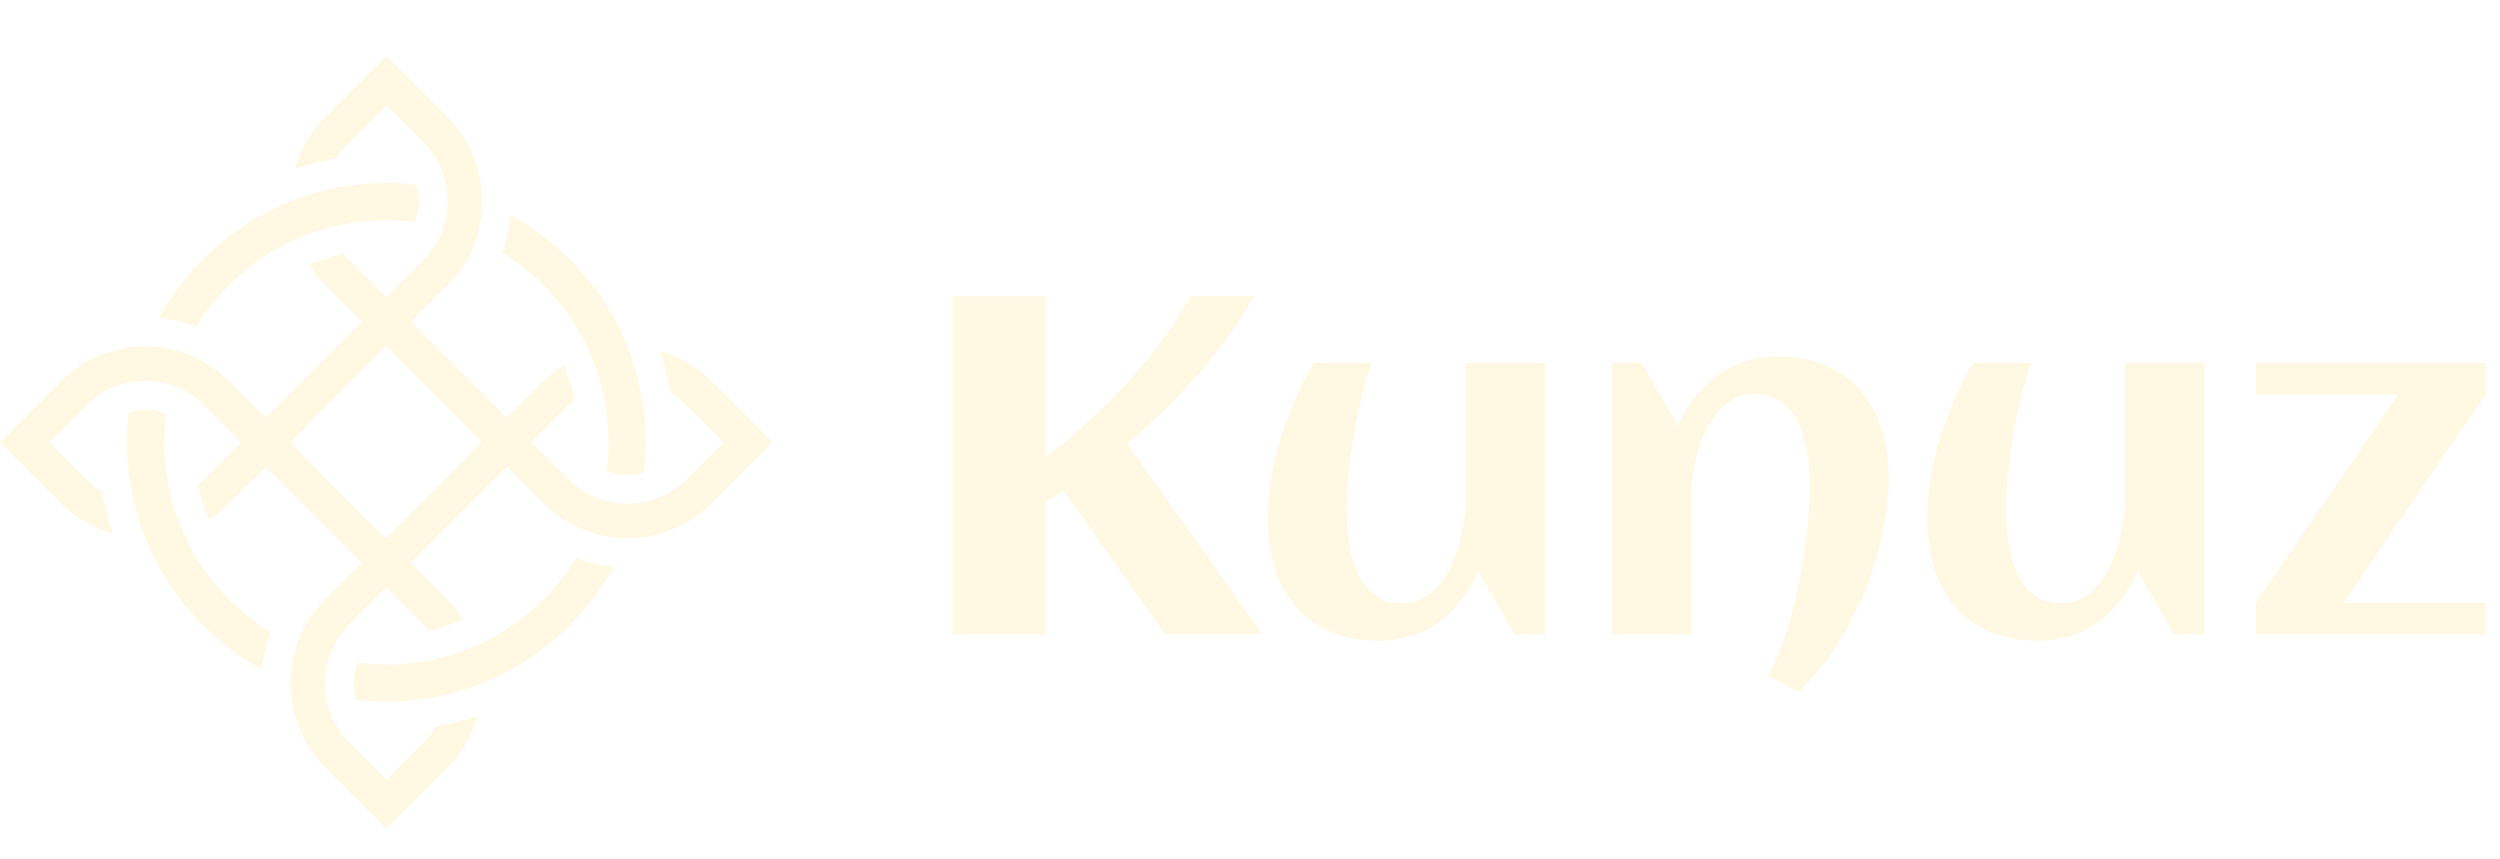
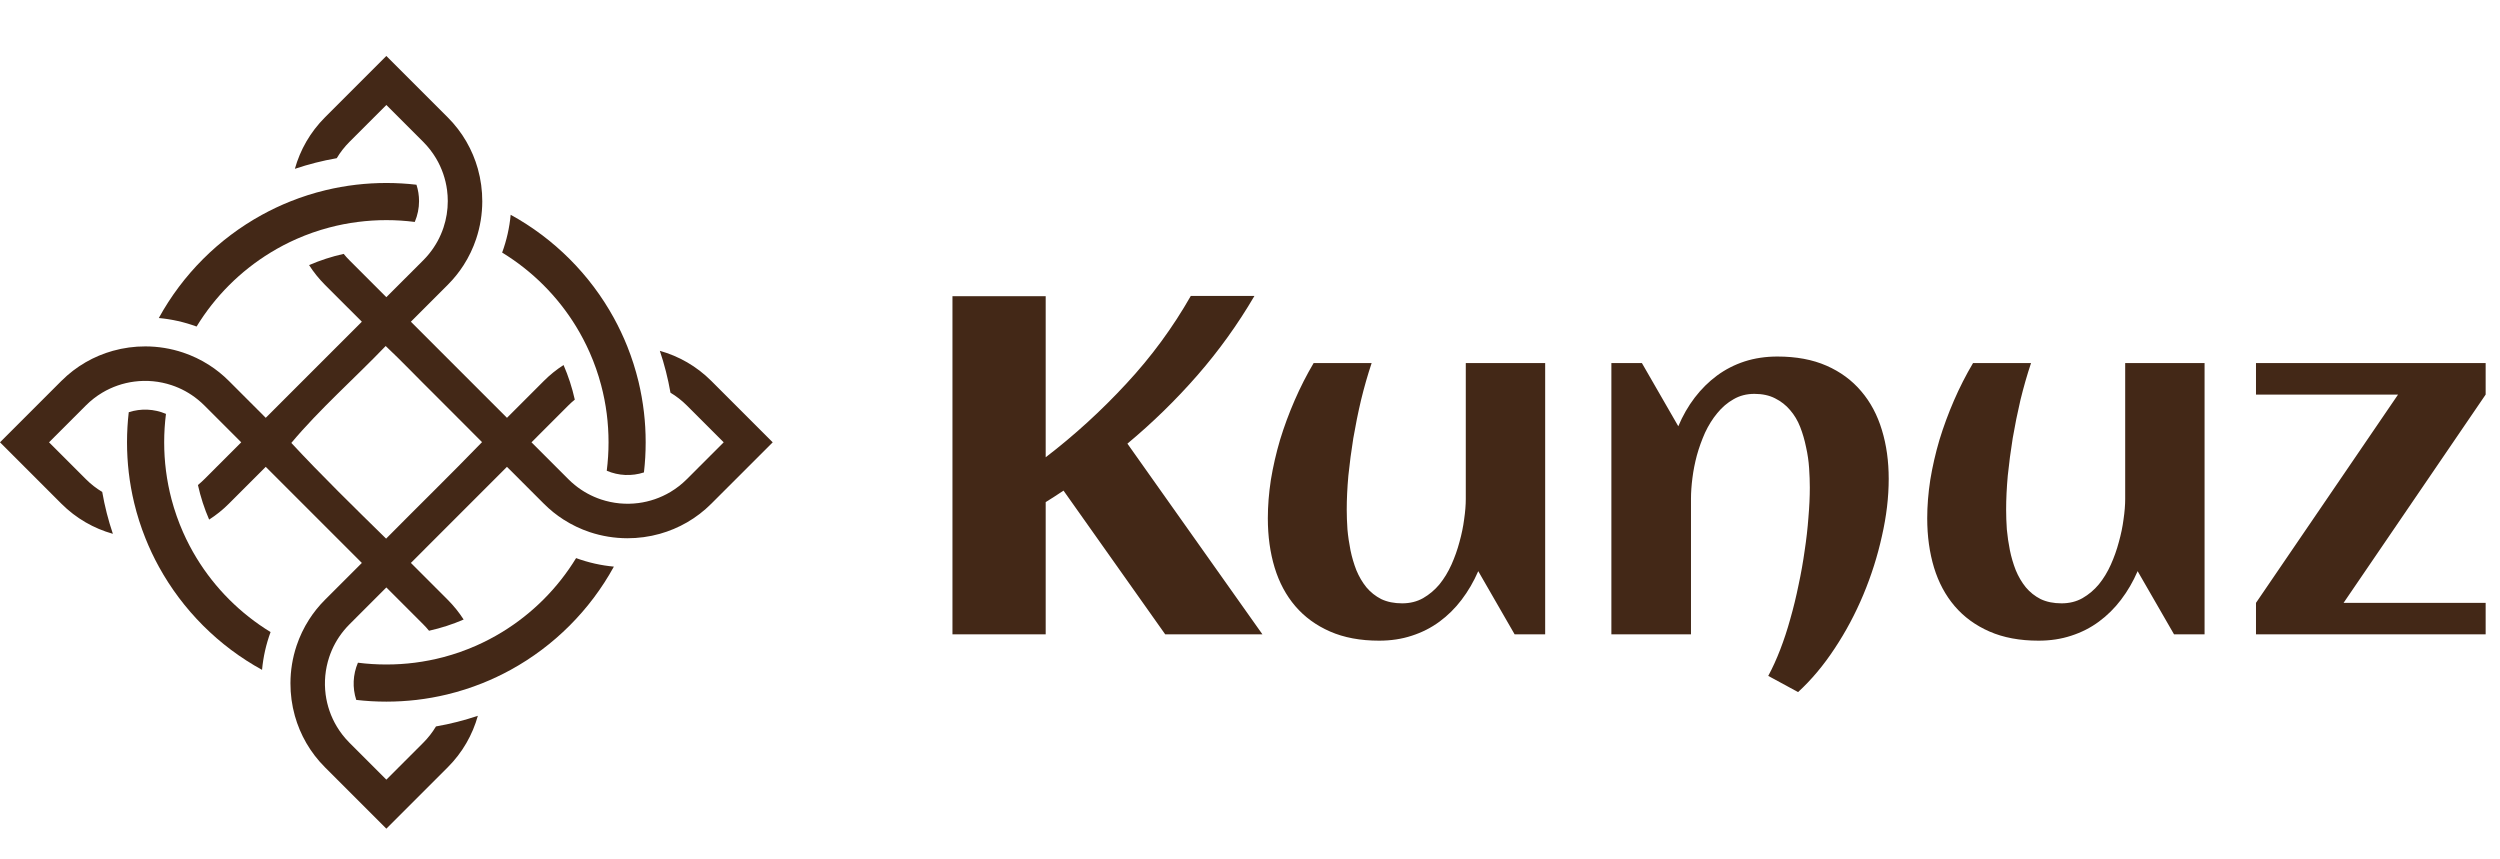
<svg xmlns="http://www.w3.org/2000/svg" width="134" height="46" viewBox="0 10 134 46" fill="none">
-   <path d="M56.049 44H51.052V25.875H56.049V34.51C57.593 33.326 59.032 32.013 60.366 30.57C61.709 29.127 62.862 27.557 63.827 25.862H67.238C66.349 27.381 65.329 28.799 64.18 30.117C63.03 31.434 61.78 32.655 60.429 33.779L67.666 44H62.455L57.005 36.297C56.846 36.406 56.686 36.511 56.527 36.611C56.376 36.712 56.216 36.813 56.049 36.914V44ZM67.956 37.782C67.956 37.119 68.01 36.431 68.119 35.718C68.237 35.005 68.4 34.291 68.61 33.578C68.828 32.865 69.088 32.16 69.391 31.463C69.693 30.767 70.033 30.1 70.41 29.462H73.519C73.309 30.092 73.121 30.75 72.953 31.438C72.793 32.118 72.655 32.802 72.537 33.49C72.428 34.17 72.34 34.837 72.273 35.491C72.214 36.146 72.185 36.754 72.185 37.316C72.185 37.644 72.198 37.996 72.223 38.374C72.256 38.743 72.311 39.116 72.386 39.494C72.462 39.863 72.567 40.22 72.701 40.564C72.844 40.908 73.024 41.214 73.242 41.483C73.46 41.743 73.725 41.953 74.035 42.112C74.354 42.263 74.727 42.339 75.155 42.339C75.575 42.339 75.948 42.246 76.276 42.062C76.611 41.869 76.905 41.621 77.157 41.319C77.408 41.008 77.622 40.656 77.799 40.262C77.975 39.867 78.118 39.465 78.227 39.053C78.344 38.634 78.428 38.227 78.478 37.833C78.537 37.43 78.566 37.069 78.566 36.75V29.462H82.821V44H81.184L79.234 40.614C78.99 41.176 78.692 41.688 78.34 42.15C77.996 42.603 77.601 42.993 77.157 43.32C76.712 43.648 76.217 43.899 75.671 44.075C75.134 44.252 74.551 44.34 73.922 44.34C72.915 44.34 72.038 44.176 71.291 43.849C70.544 43.522 69.924 43.069 69.428 42.49C68.933 41.911 68.564 41.222 68.321 40.425C68.077 39.62 67.956 38.739 67.956 37.782ZM101.235 35.667C101.235 36.649 101.114 37.673 100.87 38.739C100.635 39.804 100.304 40.849 99.876 41.873C99.448 42.897 98.936 43.857 98.34 44.755C97.745 45.661 97.09 46.442 96.377 47.096L94.778 46.228C95.005 45.808 95.219 45.338 95.42 44.818C95.621 44.298 95.802 43.748 95.961 43.169C96.129 42.582 96.276 41.978 96.402 41.357C96.536 40.736 96.645 40.123 96.729 39.519C96.822 38.907 96.889 38.315 96.931 37.744C96.981 37.165 97.006 36.628 97.006 36.133C97.006 35.806 96.993 35.458 96.968 35.089C96.943 34.711 96.889 34.337 96.805 33.968C96.729 33.591 96.624 33.23 96.49 32.886C96.356 32.542 96.175 32.24 95.949 31.98C95.731 31.72 95.462 31.51 95.143 31.35C94.833 31.191 94.463 31.111 94.036 31.111C93.616 31.111 93.243 31.208 92.915 31.401C92.588 31.585 92.299 31.833 92.047 32.143C91.795 32.445 91.577 32.794 91.392 33.188C91.216 33.582 91.069 33.989 90.952 34.409C90.843 34.82 90.763 35.227 90.713 35.63C90.662 36.033 90.637 36.393 90.637 36.712V44H86.37V29.462H88.007L89.957 32.848C90.192 32.286 90.486 31.774 90.838 31.312C91.191 30.851 91.59 30.457 92.034 30.129C92.479 29.802 92.97 29.55 93.507 29.374C94.052 29.198 94.64 29.11 95.269 29.11C96.276 29.11 97.153 29.273 97.9 29.601C98.647 29.928 99.267 30.385 99.763 30.973C100.258 31.552 100.627 32.244 100.87 33.05C101.114 33.847 101.235 34.719 101.235 35.667ZM103.299 37.782C103.299 37.119 103.354 36.431 103.463 35.718C103.581 35.005 103.744 34.291 103.954 33.578C104.172 32.865 104.432 32.16 104.734 31.463C105.036 30.767 105.376 30.1 105.754 29.462H108.863C108.653 30.092 108.464 30.75 108.296 31.438C108.137 32.118 107.999 32.802 107.881 33.49C107.772 34.17 107.684 34.837 107.617 35.491C107.558 36.146 107.529 36.754 107.529 37.316C107.529 37.644 107.541 37.996 107.566 38.374C107.6 38.743 107.655 39.116 107.73 39.494C107.806 39.863 107.91 40.22 108.045 40.564C108.187 40.908 108.368 41.214 108.586 41.483C108.804 41.743 109.068 41.953 109.379 42.112C109.698 42.263 110.071 42.339 110.499 42.339C110.919 42.339 111.292 42.246 111.619 42.062C111.955 41.869 112.249 41.621 112.5 41.319C112.752 41.008 112.966 40.656 113.142 40.262C113.319 39.867 113.461 39.465 113.57 39.053C113.688 38.634 113.772 38.227 113.822 37.833C113.881 37.43 113.91 37.069 113.91 36.75V29.462H118.165V44H116.528L114.577 40.614C114.334 41.176 114.036 41.688 113.684 42.15C113.34 42.603 112.945 42.993 112.5 43.32C112.056 43.648 111.561 43.899 111.015 44.075C110.478 44.252 109.895 44.34 109.266 44.34C108.259 44.34 107.382 44.176 106.635 43.849C105.888 43.522 105.267 43.069 104.772 42.49C104.277 41.911 103.908 41.222 103.664 40.425C103.421 39.62 103.299 38.739 103.299 37.782ZM133.231 44H120.921V42.313L128.536 31.149H120.921V29.462H133.231V31.149L125.616 42.313H133.231V44Z" fill="#FFF8E2" />
-   <path d="M32.904 40.371C32.216 40.307 31.534 40.155 30.879 39.914C29.892 41.53 28.531 42.891 26.915 43.878C26.469 44.151 26.003 44.395 25.521 44.608C24.96 44.855 24.376 45.061 23.773 45.221C23.272 45.353 22.757 45.454 22.233 45.521C21.733 45.585 21.225 45.617 20.708 45.617C20.192 45.617 19.683 45.585 19.185 45.521C18.913 46.159 18.883 46.863 19.095 47.515C19.625 47.577 20.163 47.608 20.708 47.608C21.254 47.608 21.793 47.576 22.322 47.515C22.88 47.45 23.428 47.352 23.964 47.223C24.611 47.067 25.241 46.865 25.85 46.622C26.374 46.413 26.881 46.172 27.372 45.904C29.701 44.626 31.626 42.7 32.904 40.371Z" fill="#FFF8E2" />
-   <path d="M14.503 43.879C12.887 42.892 11.525 41.53 10.538 39.914C10.266 39.468 10.022 39.003 9.809 38.52C9.562 37.959 9.356 37.375 9.196 36.772C9.064 36.271 8.963 35.756 8.896 35.231C8.833 34.733 8.8 34.224 8.8 33.708C8.8 33.192 8.833 32.683 8.896 32.184C8.258 31.913 7.554 31.883 6.901 32.095C6.84 32.624 6.808 33.162 6.808 33.708C6.808 34.254 6.84 34.792 6.901 35.321C6.966 35.879 7.064 36.427 7.193 36.963C7.349 37.61 7.551 38.241 7.795 38.85C8.004 39.373 8.244 39.881 8.513 40.371C9.791 42.7 11.717 44.626 14.046 45.904C14.109 45.216 14.261 44.534 14.503 43.879Z" fill="#FFF8E2" />
-   <path d="M22.461 20.779C22.461 20.483 22.415 20.187 22.322 19.901C21.792 19.84 21.253 19.808 20.708 19.808C20.162 19.808 19.624 19.84 19.095 19.901C18.537 19.966 17.989 20.064 17.454 20.193C16.806 20.349 16.176 20.55 15.567 20.794C15.043 21.003 14.536 21.243 14.046 21.512C11.716 22.79 9.79 24.716 8.512 27.046C9.2 27.109 9.882 27.261 10.537 27.503C11.524 25.886 12.886 24.525 14.502 23.538C14.949 23.265 15.414 23.021 15.897 22.808C16.458 22.561 17.042 22.355 17.645 22.196C18.146 22.063 18.66 21.962 19.184 21.896C19.683 21.832 20.192 21.799 20.708 21.799C21.224 21.799 21.733 21.832 22.232 21.896C22.384 21.537 22.461 21.158 22.461 20.779Z" fill="#FFF8E2" />
-   <path d="M34.608 33.708C34.608 33.163 34.577 32.624 34.515 32.094C34.45 31.537 34.352 30.989 34.224 30.453C34.067 29.806 33.866 29.176 33.623 28.567C33.413 28.043 33.173 27.536 32.905 27.046C31.627 24.716 29.701 22.791 27.372 21.512C27.308 22.201 27.156 22.883 26.915 23.538C28.531 24.525 29.893 25.887 30.88 27.503C31.152 27.949 31.395 28.414 31.608 28.896C31.856 29.457 32.062 30.041 32.221 30.644C32.354 31.145 32.455 31.66 32.522 32.184C32.585 32.683 32.618 33.192 32.618 33.708C32.618 34.224 32.585 34.733 32.522 35.232C33.159 35.504 33.863 35.534 34.515 35.322C34.577 34.792 34.608 34.254 34.608 33.708Z" fill="#FFF8E2" />
-   <path d="M41.417 33.709L38.126 30.417C37.334 29.625 36.38 29.087 35.367 28.804C35.612 29.53 35.803 30.28 35.938 31.049C36.249 31.235 36.543 31.462 36.812 31.731L38.79 33.708L36.812 35.686C36.543 35.955 36.249 36.182 35.938 36.368C35.405 36.687 34.82 36.885 34.223 36.963C33.554 37.051 32.868 36.987 32.221 36.772C31.718 36.605 31.239 36.346 30.809 35.996C30.69 35.899 30.575 35.796 30.465 35.685L28.488 33.708L30.236 31.959L30.464 31.731C30.575 31.62 30.69 31.516 30.809 31.42C30.666 30.776 30.463 30.157 30.207 29.566C29.832 29.806 29.478 30.09 29.151 30.417L27.174 32.395L22.023 27.244L24 25.267C24.327 24.939 24.611 24.585 24.851 24.21C25.135 23.767 25.358 23.296 25.521 22.809C25.739 22.157 25.849 21.475 25.85 20.794C25.851 20.206 25.772 19.618 25.613 19.049C25.329 18.037 24.791 17.083 23.999 16.291L20.708 13L17.418 16.291C16.626 17.083 16.088 18.037 15.805 19.049C16.53 18.805 17.28 18.613 18.049 18.479C18.236 18.167 18.463 17.873 18.731 17.605L20.709 15.627L22.686 17.604C22.954 17.873 23.181 18.167 23.368 18.479C23.686 19.011 23.885 19.596 23.963 20.193C23.988 20.387 24.001 20.583 24.001 20.779C24.001 21.258 23.925 21.736 23.772 22.196C23.605 22.699 23.346 23.178 22.996 23.608C22.9 23.727 22.796 23.842 22.686 23.952L20.708 25.929L18.732 23.952C18.621 23.842 18.518 23.727 18.421 23.608C17.778 23.751 17.158 23.954 16.567 24.209C16.807 24.584 17.091 24.939 17.418 25.267L19.395 27.244L14.244 32.395L12.267 30.417C11.94 30.09 11.585 29.806 11.21 29.566C10.767 29.282 10.296 29.059 9.809 28.896C9.157 28.678 8.476 28.568 7.794 28.567C7.207 28.565 6.619 28.645 6.049 28.804C5.037 29.087 4.083 29.625 3.291 30.417L0 33.708L3.291 36.999C4.083 37.791 5.037 38.329 6.05 38.613C5.805 37.887 5.613 37.137 5.479 36.367C5.167 36.181 4.873 35.954 4.605 35.685L2.628 33.708L4.605 31.731C4.873 31.463 5.167 31.235 5.479 31.049C6.012 30.731 6.596 30.532 7.193 30.454C7.863 30.366 8.549 30.43 9.196 30.645C9.699 30.812 10.179 31.07 10.608 31.421C10.727 31.517 10.842 31.621 10.953 31.731L12.93 33.708L10.953 35.685C10.842 35.796 10.727 35.899 10.609 35.996C10.752 36.639 10.954 37.26 11.21 37.85C11.585 37.61 11.94 37.327 12.267 36.999L14.244 35.022L19.395 40.173L17.418 42.15C17.091 42.477 16.807 42.832 16.567 43.207C16.283 43.65 16.06 44.121 15.897 44.608C15.679 45.26 15.569 45.941 15.568 46.622C15.566 47.21 15.645 47.798 15.804 48.367C16.088 49.38 16.625 50.334 17.418 51.126L20.708 54.417L24 51.126C24.792 50.334 25.33 49.379 25.613 48.367C24.887 48.611 24.137 48.803 23.368 48.937C23.182 49.249 22.954 49.544 22.686 49.812L20.709 51.789L18.732 49.812C18.463 49.543 18.236 49.249 18.05 48.938C17.731 48.405 17.533 47.82 17.454 47.223C17.367 46.553 17.43 45.868 17.645 45.221C17.812 44.718 18.07 44.238 18.421 43.808C18.517 43.69 18.621 43.575 18.732 43.464L20.708 41.487L22.686 43.465C22.796 43.575 22.9 43.69 22.996 43.808C23.64 43.665 24.26 43.463 24.851 43.207C24.611 42.832 24.327 42.477 24 42.15L22.023 40.173L27.173 35.022L29.151 36.999C29.478 37.327 29.832 37.61 30.207 37.85C30.65 38.134 31.121 38.358 31.608 38.521C32.26 38.739 32.941 38.848 33.622 38.85C34.21 38.851 34.798 38.772 35.367 38.613C36.379 38.329 37.334 37.792 38.126 36.999L41.417 33.709ZM25.837 33.698C24.155 35.435 22.404 37.144 20.695 38.871C18.987 37.195 17.252 35.502 15.615 33.741C17.133 31.927 19.009 30.281 20.673 28.546C21.551 29.373 22.399 30.269 23.266 31.122C24.123 31.981 24.98 32.839 25.837 33.698Z" fill="#FFF8E2" />
+   <path d="M56.049 44H51.052V25.875H56.049V34.51C57.593 33.326 59.032 32.013 60.366 30.57C61.709 29.127 62.862 27.557 63.827 25.862H67.238C66.349 27.381 65.329 28.799 64.18 30.117C63.03 31.434 61.78 32.655 60.429 33.779L67.666 44H62.455L57.005 36.297C56.846 36.406 56.686 36.511 56.527 36.611C56.376 36.712 56.216 36.813 56.049 36.914V44ZM67.956 37.782C67.956 37.119 68.01 36.431 68.119 35.718C68.237 35.005 68.4 34.291 68.61 33.578C68.828 32.865 69.088 32.16 69.391 31.463C69.693 30.767 70.033 30.1 70.41 29.462H73.519C73.309 30.092 73.121 30.75 72.953 31.438C72.793 32.118 72.655 32.802 72.537 33.49C72.428 34.17 72.34 34.837 72.273 35.491C72.214 36.146 72.185 36.754 72.185 37.316C72.185 37.644 72.198 37.996 72.223 38.374C72.256 38.743 72.311 39.116 72.386 39.494C72.462 39.863 72.567 40.22 72.701 40.564C72.844 40.908 73.024 41.214 73.242 41.483C73.46 41.743 73.725 41.953 74.035 42.112C74.354 42.263 74.727 42.339 75.155 42.339C75.575 42.339 75.948 42.246 76.276 42.062C76.611 41.869 76.905 41.621 77.157 41.319C77.408 41.008 77.622 40.656 77.799 40.262C77.975 39.867 78.118 39.465 78.227 39.053C78.344 38.634 78.428 38.227 78.478 37.833C78.537 37.43 78.566 37.069 78.566 36.75V29.462H82.821V44H81.184L79.234 40.614C78.99 41.176 78.692 41.688 78.34 42.15C77.996 42.603 77.601 42.993 77.157 43.32C76.712 43.648 76.217 43.899 75.671 44.075C75.134 44.252 74.551 44.34 73.922 44.34C72.915 44.34 72.038 44.176 71.291 43.849C70.544 43.522 69.924 43.069 69.428 42.49C68.933 41.911 68.564 41.222 68.321 40.425C68.077 39.62 67.956 38.739 67.956 37.782ZM101.235 35.667C101.235 36.649 101.114 37.673 100.87 38.739C100.635 39.804 100.304 40.849 99.876 41.873C99.448 42.897 98.936 43.857 98.34 44.755C97.745 45.661 97.09 46.442 96.377 47.096L94.778 46.228C95.005 45.808 95.219 45.338 95.42 44.818C95.621 44.298 95.802 43.748 95.961 43.169C96.129 42.582 96.276 41.978 96.402 41.357C96.536 40.736 96.645 40.123 96.729 39.519C96.822 38.907 96.889 38.315 96.931 37.744C96.981 37.165 97.006 36.628 97.006 36.133C97.006 35.806 96.993 35.458 96.968 35.089C96.943 34.711 96.889 34.337 96.805 33.968C96.729 33.591 96.624 33.23 96.49 32.886C96.356 32.542 96.175 32.24 95.949 31.98C95.731 31.72 95.462 31.51 95.143 31.35C94.833 31.191 94.463 31.111 94.036 31.111C93.616 31.111 93.243 31.208 92.915 31.401C92.588 31.585 92.299 31.833 92.047 32.143C91.795 32.445 91.577 32.794 91.392 33.188C91.216 33.582 91.069 33.989 90.952 34.409C90.843 34.82 90.763 35.227 90.713 35.63C90.662 36.033 90.637 36.393 90.637 36.712V44H86.37V29.462H88.007L89.957 32.848C90.192 32.286 90.486 31.774 90.838 31.312C91.191 30.851 91.59 30.457 92.034 30.129C92.479 29.802 92.97 29.55 93.507 29.374C94.052 29.198 94.64 29.11 95.269 29.11C96.276 29.11 97.153 29.273 97.9 29.601C98.647 29.928 99.267 30.385 99.763 30.973C100.258 31.552 100.627 32.244 100.87 33.05C101.114 33.847 101.235 34.719 101.235 35.667ZM103.299 37.782C103.299 37.119 103.354 36.431 103.463 35.718C103.581 35.005 103.744 34.291 103.954 33.578C104.172 32.865 104.432 32.16 104.734 31.463C105.036 30.767 105.376 30.1 105.754 29.462H108.863C108.653 30.092 108.464 30.75 108.296 31.438C108.137 32.118 107.999 32.802 107.881 33.49C107.772 34.17 107.684 34.837 107.617 35.491C107.558 36.146 107.529 36.754 107.529 37.316C107.529 37.644 107.541 37.996 107.566 38.374C107.6 38.743 107.655 39.116 107.73 39.494C107.806 39.863 107.91 40.22 108.045 40.564C108.187 40.908 108.368 41.214 108.586 41.483C108.804 41.743 109.068 41.953 109.379 42.112C109.698 42.263 110.071 42.339 110.499 42.339C110.919 42.339 111.292 42.246 111.619 42.062C111.955 41.869 112.249 41.621 112.5 41.319C112.752 41.008 112.966 40.656 113.142 40.262C113.319 39.867 113.461 39.465 113.57 39.053C113.688 38.634 113.772 38.227 113.822 37.833C113.881 37.43 113.91 37.069 113.91 36.75V29.462H118.165V44H116.528L114.577 40.614C114.334 41.176 114.036 41.688 113.684 42.15C113.34 42.603 112.945 42.993 112.5 43.32C112.056 43.648 111.561 43.899 111.015 44.075C110.478 44.252 109.895 44.34 109.266 44.34C108.259 44.34 107.382 44.176 106.635 43.849C105.888 43.522 105.267 43.069 104.772 42.49C104.277 41.911 103.908 41.222 103.664 40.425C103.421 39.62 103.299 38.739 103.299 37.782ZM133.231 44H120.921V42.313L128.536 31.149H120.921V29.462H133.231V31.149L125.616 42.313H133.231V44Z" fill="#432817" />
+   <path d="M32.904 40.371C32.216 40.307 31.534 40.155 30.879 39.914C29.892 41.53 28.531 42.891 26.915 43.878C26.469 44.151 26.003 44.395 25.521 44.608C24.96 44.855 24.376 45.061 23.773 45.221C23.272 45.353 22.757 45.454 22.233 45.521C21.733 45.585 21.225 45.617 20.708 45.617C20.192 45.617 19.683 45.585 19.185 45.521C18.913 46.159 18.883 46.863 19.095 47.515C19.625 47.577 20.163 47.608 20.708 47.608C21.254 47.608 21.793 47.576 22.322 47.515C22.88 47.45 23.428 47.352 23.964 47.223C24.611 47.067 25.241 46.865 25.85 46.622C26.374 46.413 26.881 46.172 27.372 45.904C29.701 44.626 31.626 42.7 32.904 40.371Z" fill="#432817" />
+   <path d="M14.503 43.879C12.887 42.892 11.525 41.53 10.538 39.914C10.266 39.468 10.022 39.003 9.809 38.52C9.562 37.959 9.356 37.375 9.196 36.772C9.064 36.271 8.963 35.756 8.896 35.231C8.833 34.733 8.8 34.224 8.8 33.708C8.8 33.192 8.833 32.683 8.896 32.184C8.258 31.913 7.554 31.883 6.901 32.095C6.84 32.624 6.808 33.162 6.808 33.708C6.808 34.254 6.84 34.792 6.901 35.321C6.966 35.879 7.064 36.427 7.193 36.963C7.349 37.61 7.551 38.241 7.795 38.85C8.004 39.373 8.244 39.881 8.513 40.371C9.791 42.7 11.717 44.626 14.046 45.904C14.109 45.216 14.261 44.534 14.503 43.879Z" fill="#432817" />
+   <path d="M22.461 20.779C22.461 20.483 22.415 20.187 22.322 19.901C21.792 19.84 21.253 19.808 20.708 19.808C20.162 19.808 19.624 19.84 19.095 19.901C18.537 19.966 17.989 20.064 17.454 20.193C16.806 20.349 16.176 20.55 15.567 20.794C15.043 21.003 14.536 21.243 14.046 21.512C11.716 22.79 9.79 24.716 8.512 27.046C9.2 27.109 9.882 27.261 10.537 27.503C11.524 25.886 12.886 24.525 14.502 23.538C14.949 23.265 15.414 23.021 15.897 22.808C16.458 22.561 17.042 22.355 17.645 22.196C18.146 22.063 18.66 21.962 19.184 21.896C19.683 21.832 20.192 21.799 20.708 21.799C21.224 21.799 21.733 21.832 22.232 21.896C22.384 21.537 22.461 21.158 22.461 20.779Z" fill="#432817" />
+   <path d="M34.608 33.708C34.608 33.163 34.577 32.624 34.515 32.094C34.45 31.537 34.352 30.989 34.224 30.453C34.067 29.806 33.866 29.176 33.623 28.567C33.413 28.043 33.173 27.536 32.905 27.046C31.627 24.716 29.701 22.791 27.372 21.512C27.308 22.201 27.156 22.883 26.915 23.538C28.531 24.525 29.893 25.887 30.88 27.503C31.152 27.949 31.395 28.414 31.608 28.896C31.856 29.457 32.062 30.041 32.221 30.644C32.354 31.145 32.455 31.66 32.522 32.184C32.585 32.683 32.618 33.192 32.618 33.708C32.618 34.224 32.585 34.733 32.522 35.232C33.159 35.504 33.863 35.534 34.515 35.322C34.577 34.792 34.608 34.254 34.608 33.708Z" fill="#432817" />
+   <path d="M41.417 33.709L38.126 30.417C37.334 29.625 36.38 29.087 35.367 28.804C35.612 29.53 35.803 30.28 35.938 31.049C36.249 31.235 36.543 31.462 36.812 31.731L38.79 33.708L36.812 35.686C36.543 35.955 36.249 36.182 35.938 36.368C35.405 36.687 34.82 36.885 34.223 36.963C33.554 37.051 32.868 36.987 32.221 36.772C31.718 36.605 31.239 36.346 30.809 35.996C30.69 35.899 30.575 35.796 30.465 35.685L28.488 33.708L30.236 31.959L30.464 31.731C30.575 31.62 30.69 31.516 30.809 31.42C30.666 30.776 30.463 30.157 30.207 29.566C29.832 29.806 29.478 30.09 29.151 30.417L27.174 32.395L22.023 27.244L24 25.267C24.327 24.939 24.611 24.585 24.851 24.21C25.135 23.767 25.358 23.296 25.521 22.809C25.739 22.157 25.849 21.475 25.85 20.794C25.851 20.206 25.772 19.618 25.613 19.049C25.329 18.037 24.791 17.083 23.999 16.291L20.708 13L17.418 16.291C16.626 17.083 16.088 18.037 15.805 19.049C16.53 18.805 17.28 18.613 18.049 18.479C18.236 18.167 18.463 17.873 18.731 17.605L20.709 15.627L22.686 17.604C22.954 17.873 23.181 18.167 23.368 18.479C23.686 19.011 23.885 19.596 23.963 20.193C23.988 20.387 24.001 20.583 24.001 20.779C24.001 21.258 23.925 21.736 23.772 22.196C23.605 22.699 23.346 23.178 22.996 23.608C22.9 23.727 22.796 23.842 22.686 23.952L20.708 25.929L18.732 23.952C18.621 23.842 18.518 23.727 18.421 23.608C17.778 23.751 17.158 23.954 16.567 24.209C16.807 24.584 17.091 24.939 17.418 25.267L19.395 27.244L14.244 32.395L12.267 30.417C11.94 30.09 11.585 29.806 11.21 29.566C10.767 29.282 10.296 29.059 9.809 28.896C9.157 28.678 8.476 28.568 7.794 28.567C7.207 28.565 6.619 28.645 6.049 28.804C5.037 29.087 4.083 29.625 3.291 30.417L0 33.708L3.291 36.999C4.083 37.791 5.037 38.329 6.05 38.613C5.805 37.887 5.613 37.137 5.479 36.367C5.167 36.181 4.873 35.954 4.605 35.685L2.628 33.708L4.605 31.731C4.873 31.463 5.167 31.235 5.479 31.049C6.012 30.731 6.596 30.532 7.193 30.454C7.863 30.366 8.549 30.43 9.196 30.645C9.699 30.812 10.179 31.07 10.608 31.421C10.727 31.517 10.842 31.621 10.953 31.731L12.93 33.708L10.953 35.685C10.842 35.796 10.727 35.899 10.609 35.996C10.752 36.639 10.954 37.26 11.21 37.85C11.585 37.61 11.94 37.327 12.267 36.999L14.244 35.022L19.395 40.173L17.418 42.15C17.091 42.477 16.807 42.832 16.567 43.207C16.283 43.65 16.06 44.121 15.897 44.608C15.679 45.26 15.569 45.941 15.568 46.622C15.566 47.21 15.645 47.798 15.804 48.367C16.088 49.38 16.625 50.334 17.418 51.126L20.708 54.417L24 51.126C24.792 50.334 25.33 49.379 25.613 48.367C24.887 48.611 24.137 48.803 23.368 48.937C23.182 49.249 22.954 49.544 22.686 49.812L20.709 51.789L18.732 49.812C18.463 49.543 18.236 49.249 18.05 48.938C17.731 48.405 17.533 47.82 17.454 47.223C17.367 46.553 17.43 45.868 17.645 45.221C17.812 44.718 18.07 44.238 18.421 43.808C18.517 43.69 18.621 43.575 18.732 43.464L20.708 41.487L22.686 43.465C22.796 43.575 22.9 43.69 22.996 43.808C23.64 43.665 24.26 43.463 24.851 43.207C24.611 42.832 24.327 42.477 24 42.15L22.023 40.173L27.173 35.022L29.151 36.999C29.478 37.327 29.832 37.61 30.207 37.85C30.65 38.134 31.121 38.358 31.608 38.521C32.26 38.739 32.941 38.848 33.622 38.85C34.21 38.851 34.798 38.772 35.367 38.613C36.379 38.329 37.334 37.792 38.126 36.999L41.417 33.709ZM25.837 33.698C24.155 35.435 22.404 37.144 20.695 38.871C18.987 37.195 17.252 35.502 15.615 33.741C17.133 31.927 19.009 30.281 20.673 28.546C21.551 29.373 22.399 30.269 23.266 31.122C24.123 31.981 24.98 32.839 25.837 33.698Z" fill="#432817" />
</svg>
